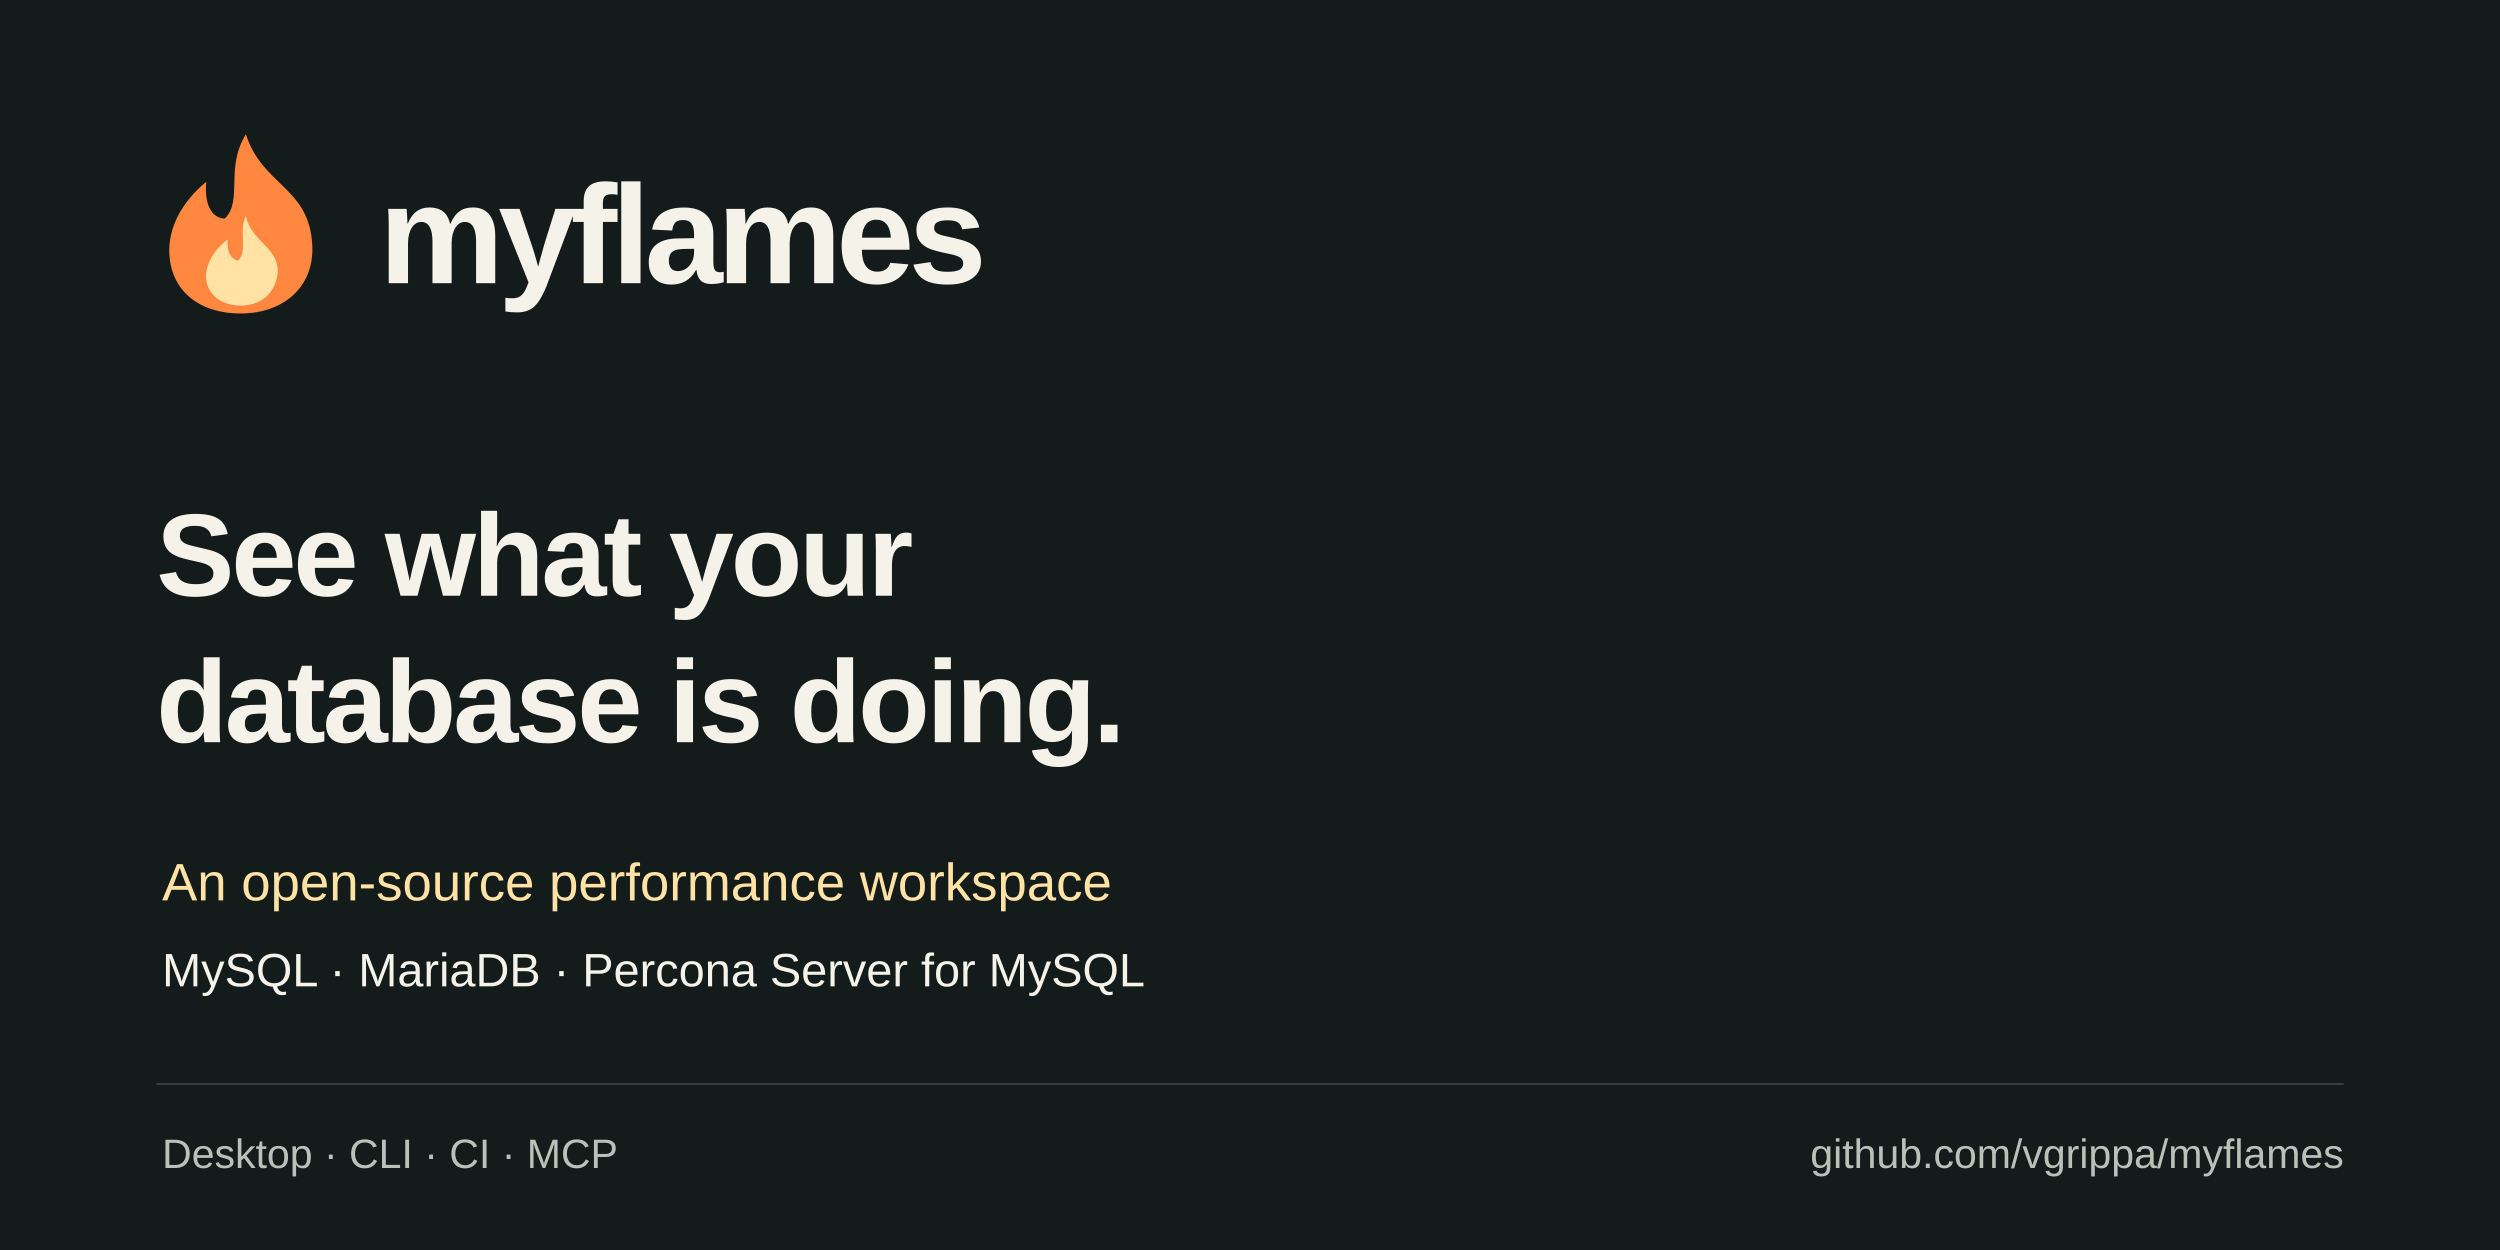
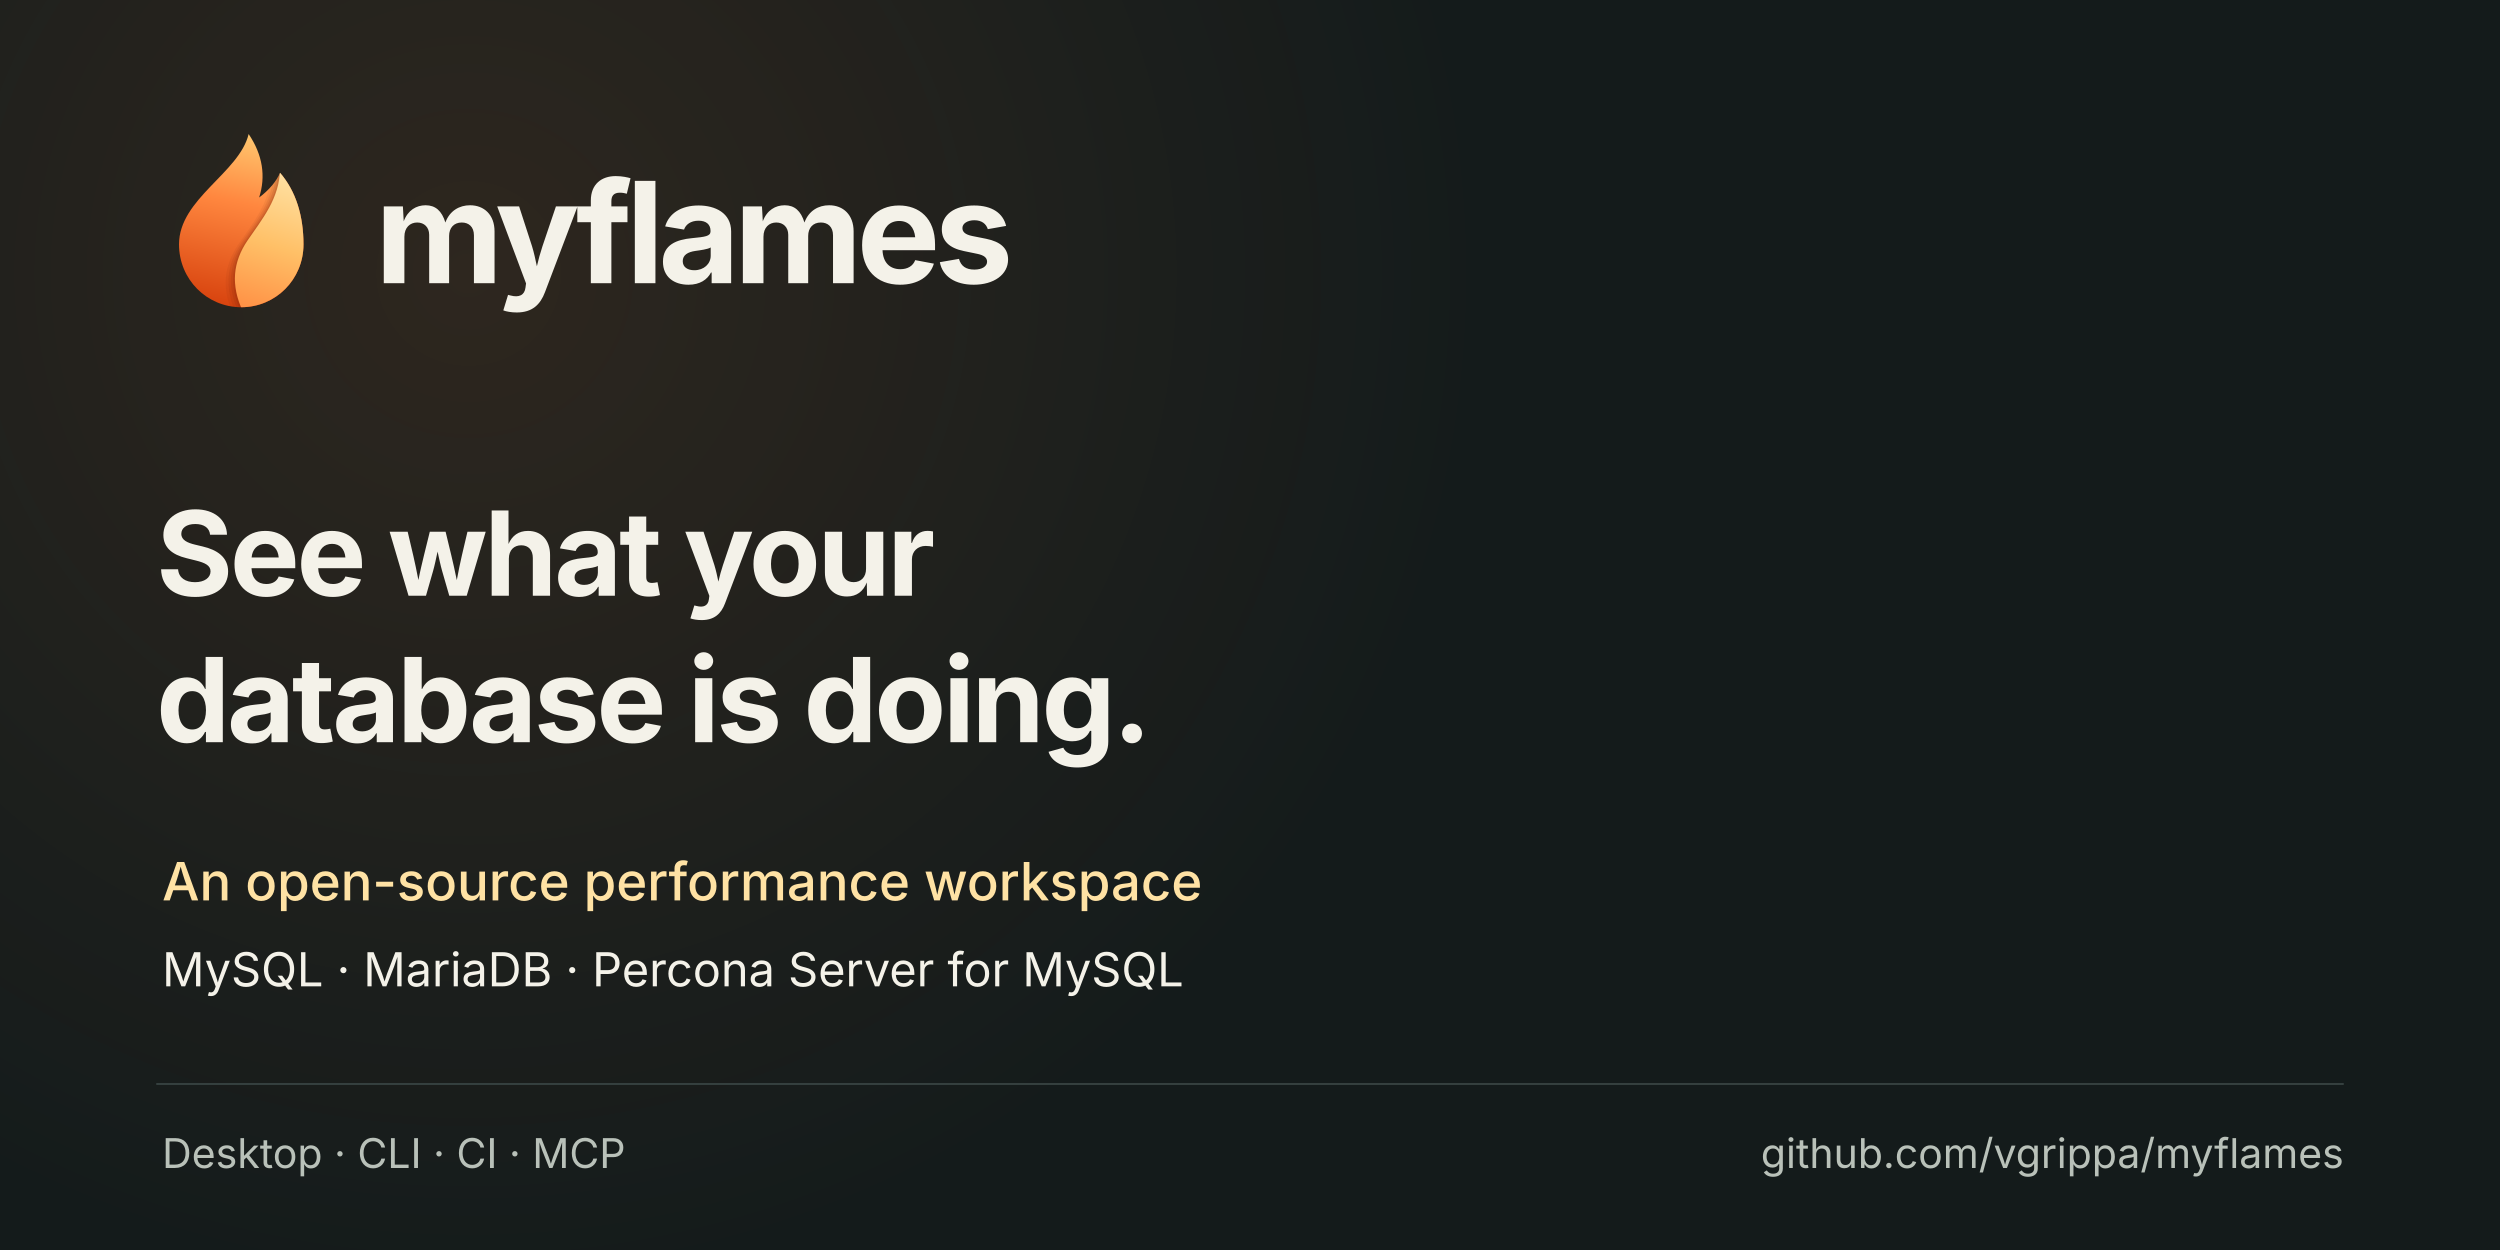
<svg xmlns="http://www.w3.org/2000/svg" width="1280" height="640" viewBox="0 0 1280 640" role="img" aria-labelledby="title desc">
+   <defs>
+     <clipPath id="mf_c3_sp_clip">
+       <path d="M 34.78 3.4 C 40.12 11.29 41.28 19.41 38.73 27.3 C 42.44 24.52 45.22 21.27 46.62 18.02 C 52.65 24.98 55.43 34.38 55.43 44.93 C 55.43 58.16 44.93 68.6 32 68.6 C 19.07 68.6 8.57 58.16 8.57 44.93 C 8.57 27.76 31.3 18.02 34.78 3.4 Z" />
+     </clipPath>
+     <linearGradient id="mf_c3_sp_back" x1="33.16" y1="3.64" x2="19.24" y2="68.6" gradientUnits="userSpaceOnUse">
+       <stop offset="0%" stop-color="#FFC66E" />
+       <stop offset="38%" stop-color="#FF873F" />
+       <stop offset="100%" stop-color="#D6400C" />
+     </linearGradient>
+     <linearGradient id="mf_c3_sp_front" x1="48.24" y1="17.56" x2="32" y2="68.6" gradientUnits="userSpaceOnUse">
+       <stop offset="0%" stop-color="#FFE2A4" />
+       <stop offset="52%" stop-color="#FFC067" />
+       <stop offset="100%" stop-color="#FF9145" />
+     </linearGradient>
+     <radialGradient id="mf_c3_sp_glow" cx="240" cy="140" r="520" gradientUnits="userSpaceOnUse">
+       <stop offset="0%" stop-color="#FF873F" stop-opacity="0.11" />
+       <stop offset="100%" stop-color="#FF873F" stop-opacity="0" />
+     </radialGradient>
+   </defs>
  <rect width="1280" height="640" fill="#141B1B" />
-   <g transform="translate(80 66) scale(1.35)">
-     <path d="M34 2C40 21 57 22 59 42C61 59 49 70 32 70C15 70 4 60 5 44C6 33 13 25 19 20C18 30 22 34 26 34C33 27 26 15 34 2Z" fill="#FF873F" />
-     <path d="M34 33C36 43 47 45 46 55C45 63 39 67 32 67C23 67 18 61 19 54C20 49 23 45 27 42C27 47 28 49 31 50C35 46 31 39 34 33Z" fill="#FFE2A4" />
+   <rect width="1280" height="640" fill="url(#mf_c3_sp_glow)" />
+   <g transform="translate(80 64) scale(1.36)">
+     <g clip-path="url(#mf_c3_sp_clip)">
+       <rect x="6" y="1" width="52" height="70" fill="url(#mf_c3_sp_back)" />
+       <path d="M 43.14 17.9 C 43.02 29.27 36.18 37.16 30.84 45.05 C 25.5 52.94 24.34 61.75 29.22 71.84 L 59.84 70.34 L 59.84 16.4 Z" fill="#5E1800" fill-opacity="0.06" />
+       <path d="M 44.18 17.44 C 44.06 28.81 37.22 36.7 31.88 44.58 C 26.55 52.47 25.39 61.29 30.26 71.38 L 59.84 70.34 L 59.84 16.4 Z" fill="#5E1800" fill-opacity="0.08" />
+       <path d="M 45.11 17.03 C 44.99 28.4 38.15 36.29 32.81 44.18 C 27.48 52.07 26.32 60.88 31.19 70.97 L 59.84 70.34 L 59.84 16.4 Z" fill="#5E1800" fill-opacity="0.10" />
+       <path d="M 45.92 16.69 C 45.8 28.05 38.96 35.94 33.62 43.83 C 28.29 51.72 27.13 60.53 32 70.63 L 59.84 70.34 L 59.84 16.4 Z" fill="#5E1800" fill-opacity="0.12" />
+       <path d="M 46.62 16.4 C 46.5 27.76 39.66 35.65 34.32 43.54 C 28.98 51.43 27.82 60.24 32.7 70.34 L 59.84 70.34 L 59.84 16.4 Z" fill="url(#mf_c3_sp_front)" />
+     </g>
  </g>
-   <text x="194" y="145" fill="#F4F2E9" font-family="Arial, sans-serif" font-size="72" font-weight="700" letter-spacing="-3">myflames</text>
-   <text x="80" y="305" fill="#F4F2E9" font-family="Arial, sans-serif" font-size="60" font-weight="700" letter-spacing="-1.6">See what your</text>
-   <text x="80" y="380" fill="#F4F2E9" font-family="Arial, sans-serif" font-size="60" font-weight="700" letter-spacing="-1.6">database is doing.</text>
-   <text x="83" y="461" fill="#FFE2A4" font-family="Arial, sans-serif" font-size="27">An open-source performance workspace</text>
-   <text x="83" y="505" fill="#F4F2E9" font-family="Arial, sans-serif" font-size="24">MySQL · MariaDB · Percona Server for MySQL</text>
+   <text x="192" y="145" fill="#F4F2E9" font-family="Inter, -apple-system, BlinkMacSystemFont, Arial, sans-serif" font-size="72" font-weight="700" letter-spacing="-3">myflames</text>
+   <text x="80" y="305" fill="#F4F2E9" font-family="Inter, -apple-system, BlinkMacSystemFont, Arial, sans-serif" font-size="60" font-weight="700" letter-spacing="-1.6">See what your</text>
+   <text x="80" y="380" fill="#F4F2E9" font-family="Inter, -apple-system, BlinkMacSystemFont, Arial, sans-serif" font-size="60" font-weight="700" letter-spacing="-1.6">database is doing.</text>
+   <text x="83" y="461" fill="#FFE2A4" font-family="Inter, -apple-system, BlinkMacSystemFont, Arial, sans-serif" font-size="27" font-weight="500">An open-source performance workspace</text>
+   <text x="83" y="505" fill="#F4F2E9" font-family="Inter, -apple-system, BlinkMacSystemFont, Arial, sans-serif" font-size="24">MySQL · MariaDB · Percona Server for MySQL</text>
  <path d="M80 555H1200" stroke="#35403F" />
-   <text x="83" y="598" fill="#B9C1B9" font-family="Arial, sans-serif" font-size="21">Desktop · CLI · CI · MCP</text>
-   <text x="1200" y="598" text-anchor="end" fill="#B9C1B9" font-family="Arial, sans-serif" font-size="21">github.com/vgrippa/myflames</text>
+   <text x="83" y="598" fill="#B9C1B9" font-family="Inter, -apple-system, BlinkMacSystemFont, Arial, sans-serif" font-size="21">Desktop · CLI · CI · MCP</text>
+   <text x="1200" y="598" text-anchor="end" fill="#B9C1B9" font-family="Inter, -apple-system, BlinkMacSystemFont, Arial, sans-serif" font-size="21">github.com/vgrippa/myflames</text>
</svg>
